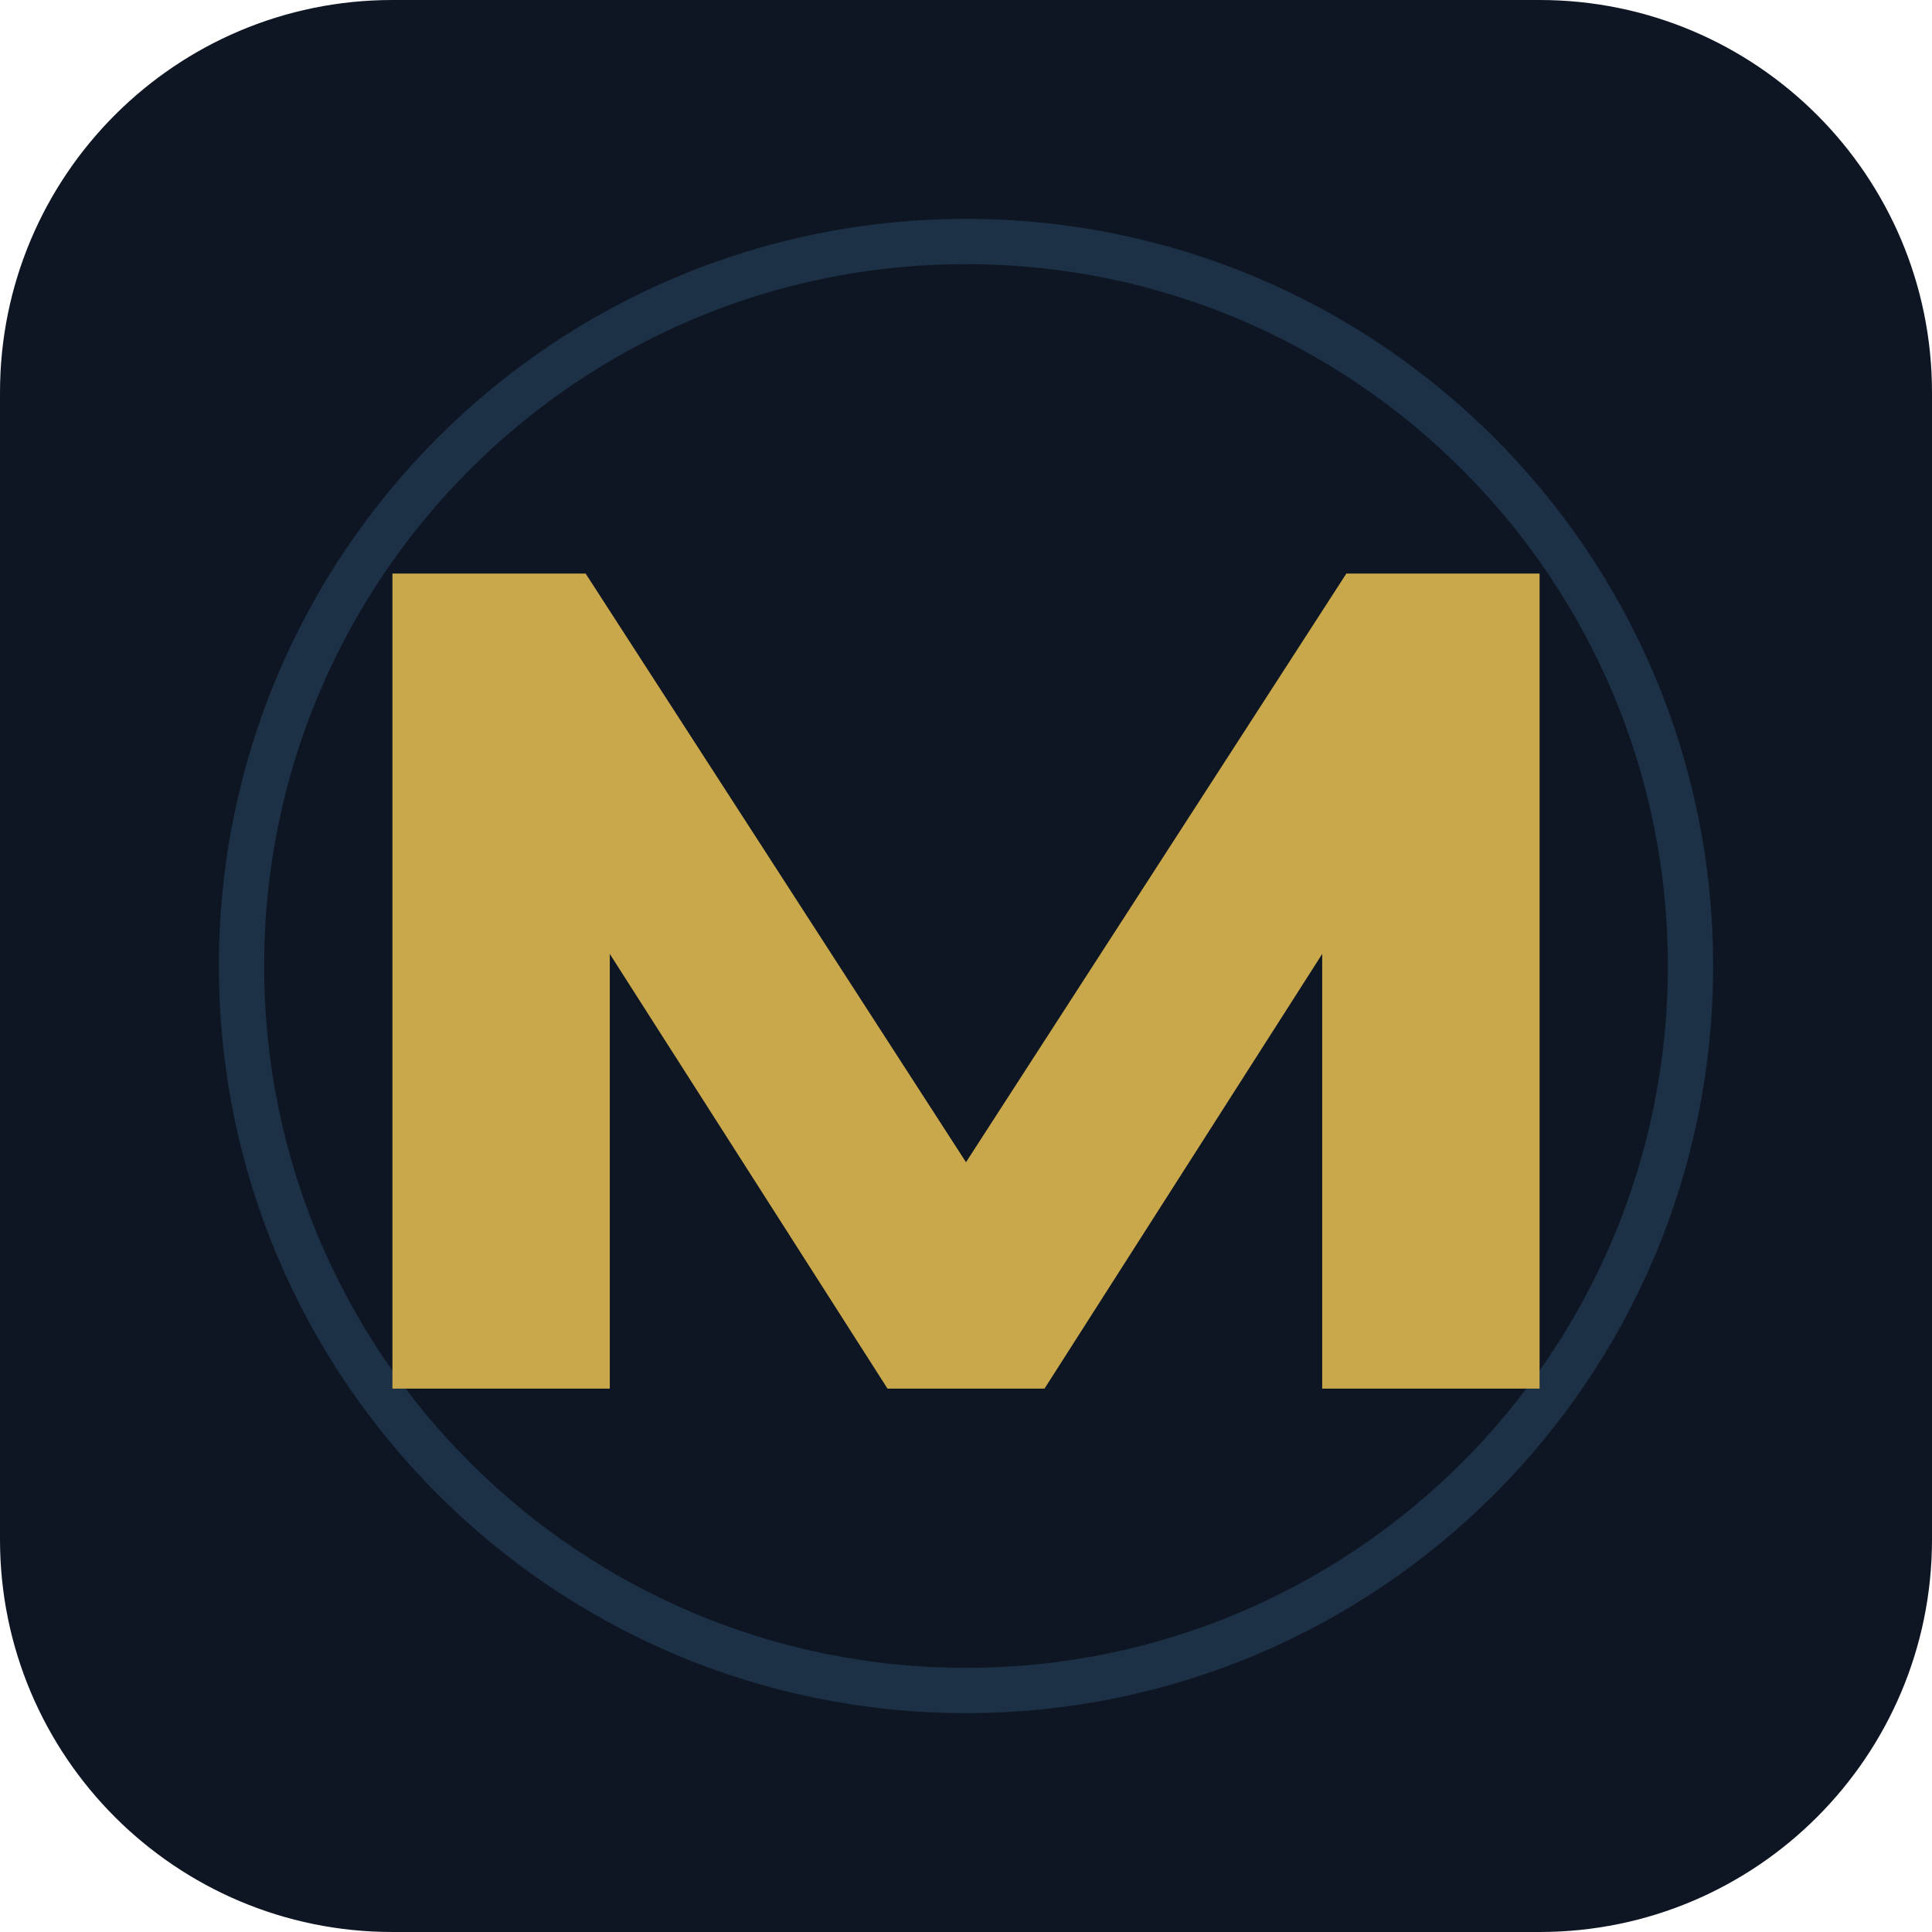
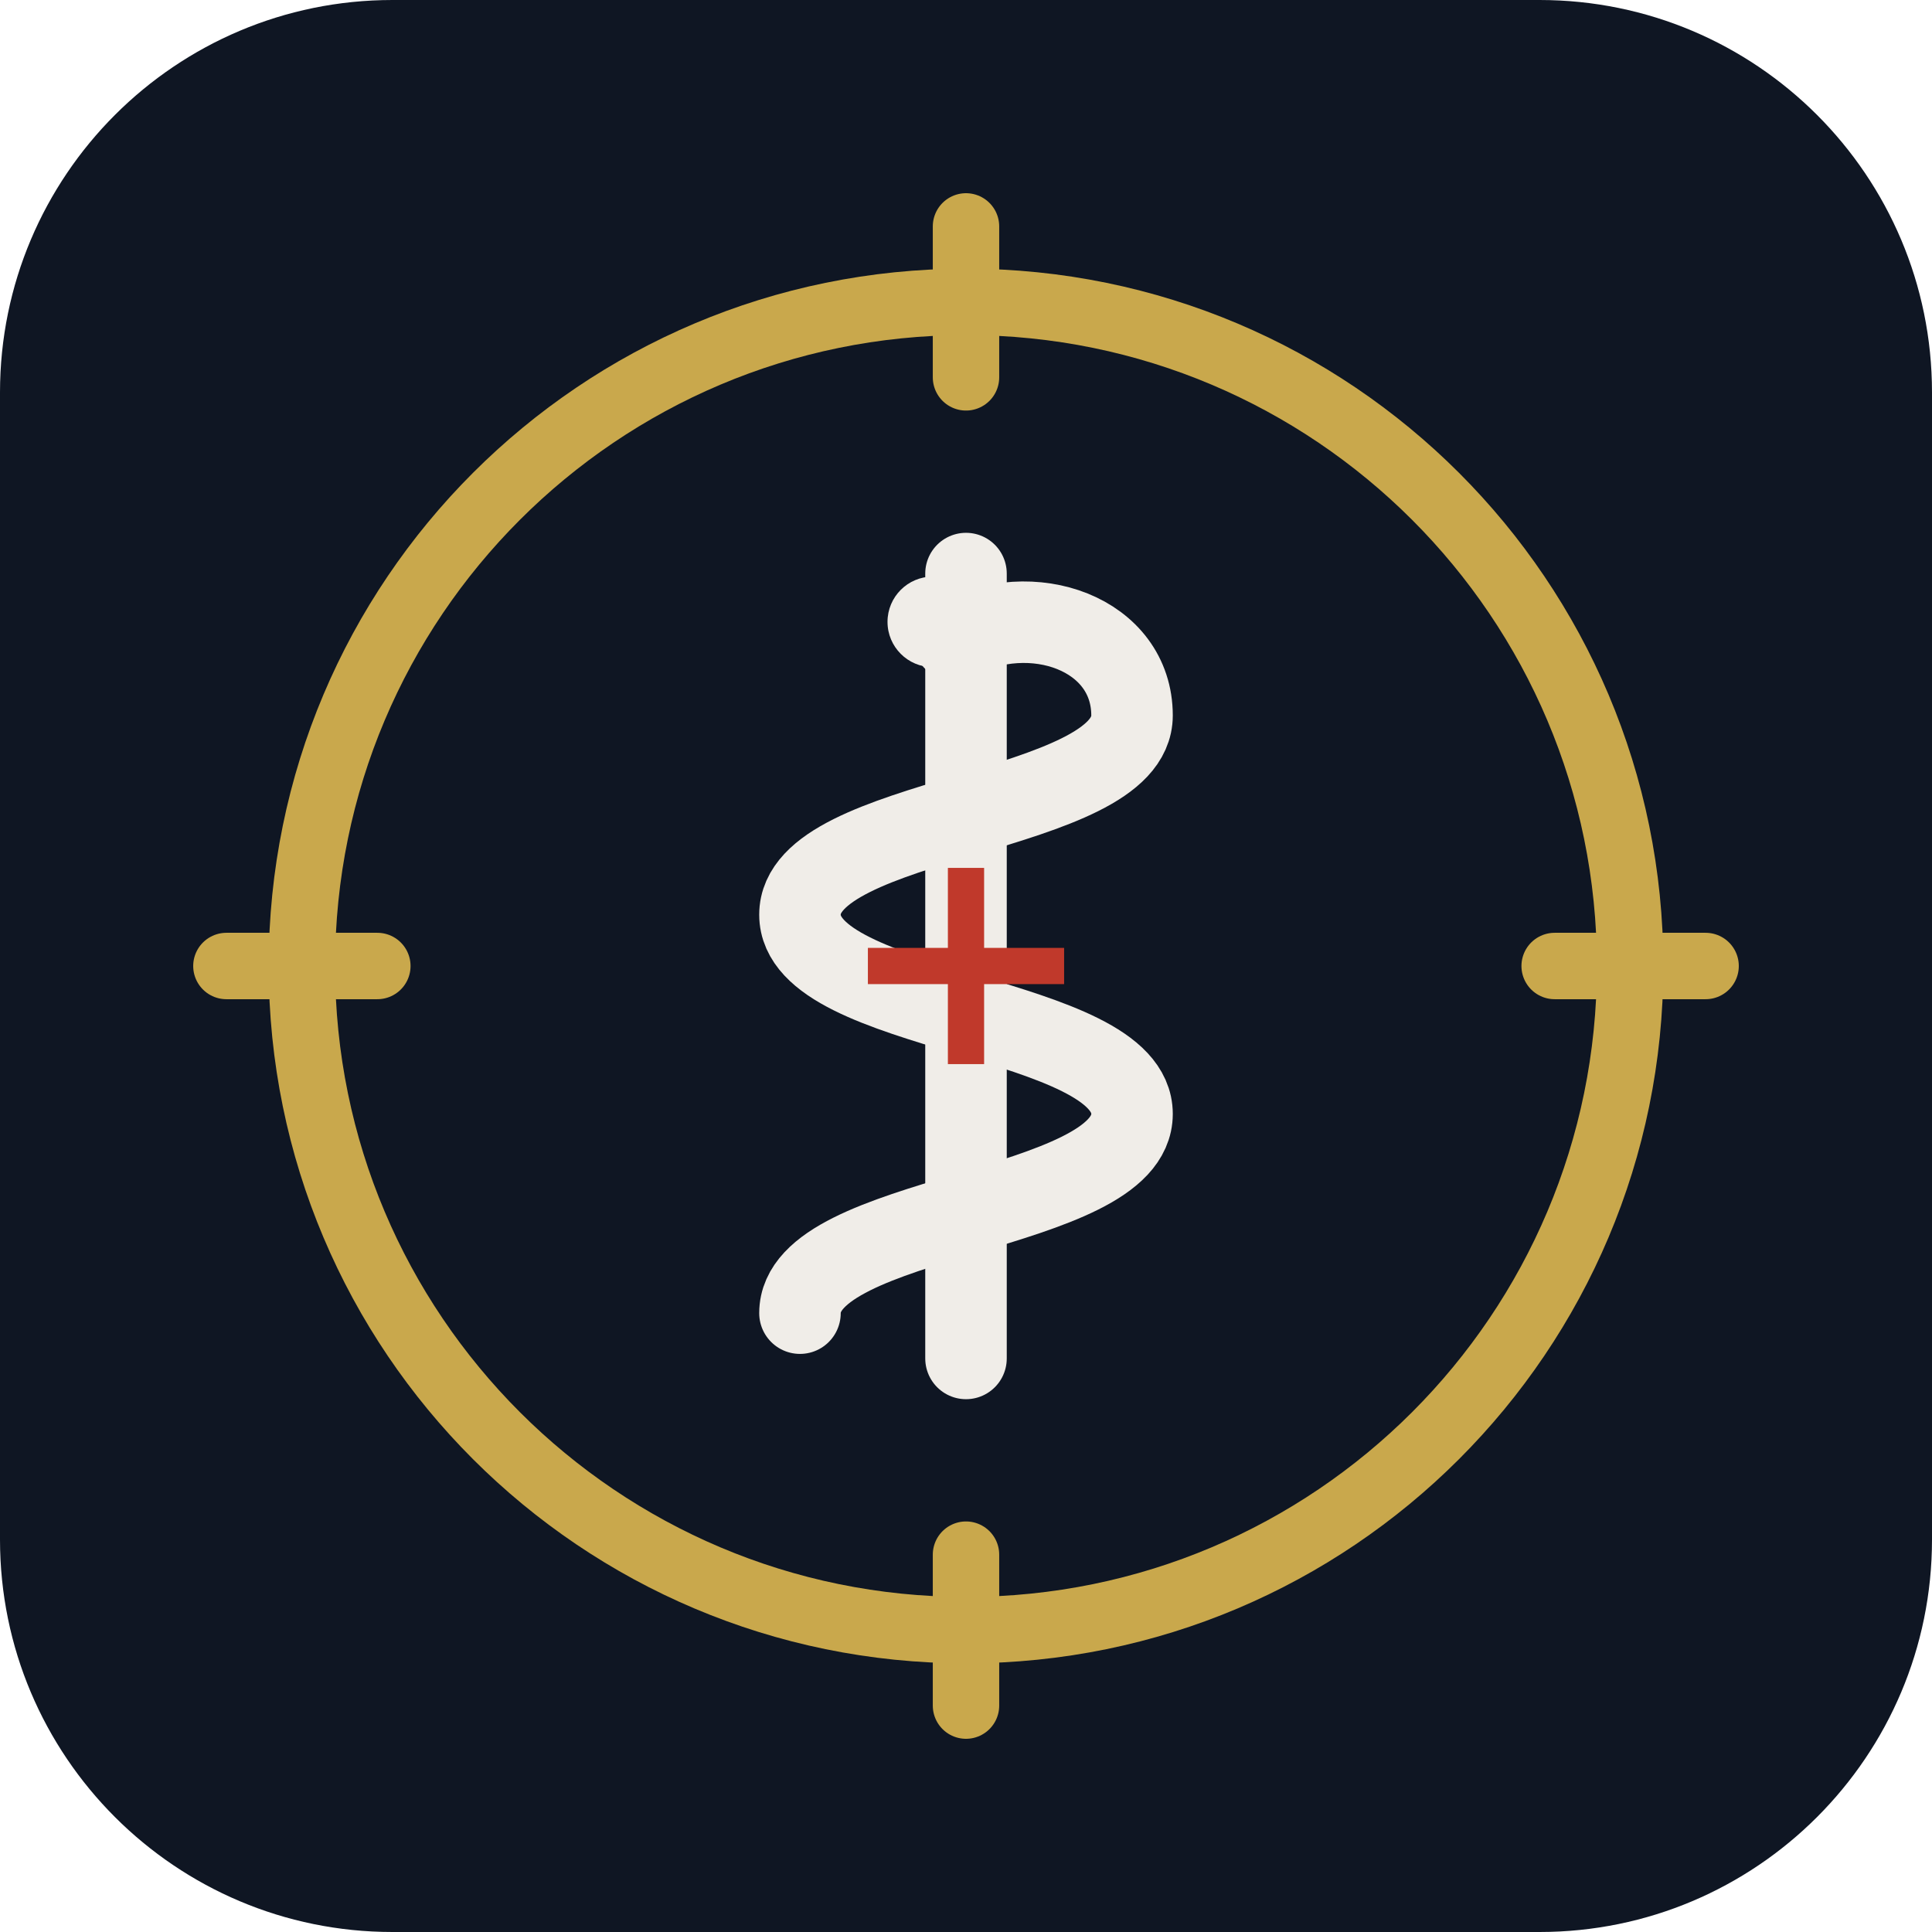
- <svg xmlns="http://www.w3.org/2000/svg" viewBox="0 0 64 64" width="64" height="64">
+ <svg xmlns="http://www.w3.org/2000/svg" viewBox="0 0 64 64" width="64" height="64" role="img" aria-label="MedAT-Hunter">
  <rect width="64" height="64" rx="13" fill="#0F1623" />
-   <circle cx="32" cy="32" r="24" fill="none" stroke="#4A90C4" stroke-opacity=".22" stroke-width="1.5" />
-   <path d="M13 46 V19 h6.4 L32 38.5 44.6 19 H51 v27 h-7.2 V31.6 L34.6 46 h-5.2 L20.2 31.6 V46 Z" fill="#C9A84C" />
+   <circle cx="32" cy="32" r="22" fill="none" stroke="#C9A84C" stroke-width="2.2" />
+   <path d="M32 7.5 v5 M32 51.5 v5 M7.5 32 h5 M51.5 32 h5" stroke="#C9A84C" stroke-width="2.2" stroke-linecap="round" />
+   <path d="M32 19 V45" stroke="#F0EDE8" stroke-width="2.7" stroke-linecap="round" />
+   <path d="M26.5 43.5 C26.5 40.2 37.5 40.2 37.5 36.9 C37.5 33.6 26.5 33.6 26.5 30.3 C26.5 27 37.5 27 37.5 23.7 C37.5 21 34.2 19.8 31.6 21.2" fill="none" stroke="#F0EDE8" stroke-width="2.7" stroke-linecap="round" stroke-linejoin="round" />
+   <circle cx="30.9" cy="20.6" r="1.5" fill="#F0EDE8" />
+   <path d="M32 28.75 V35.25 M28.75 32 H35.25" stroke="#C0392B" stroke-width="1.2" stroke-linecap="butt" />
</svg>
